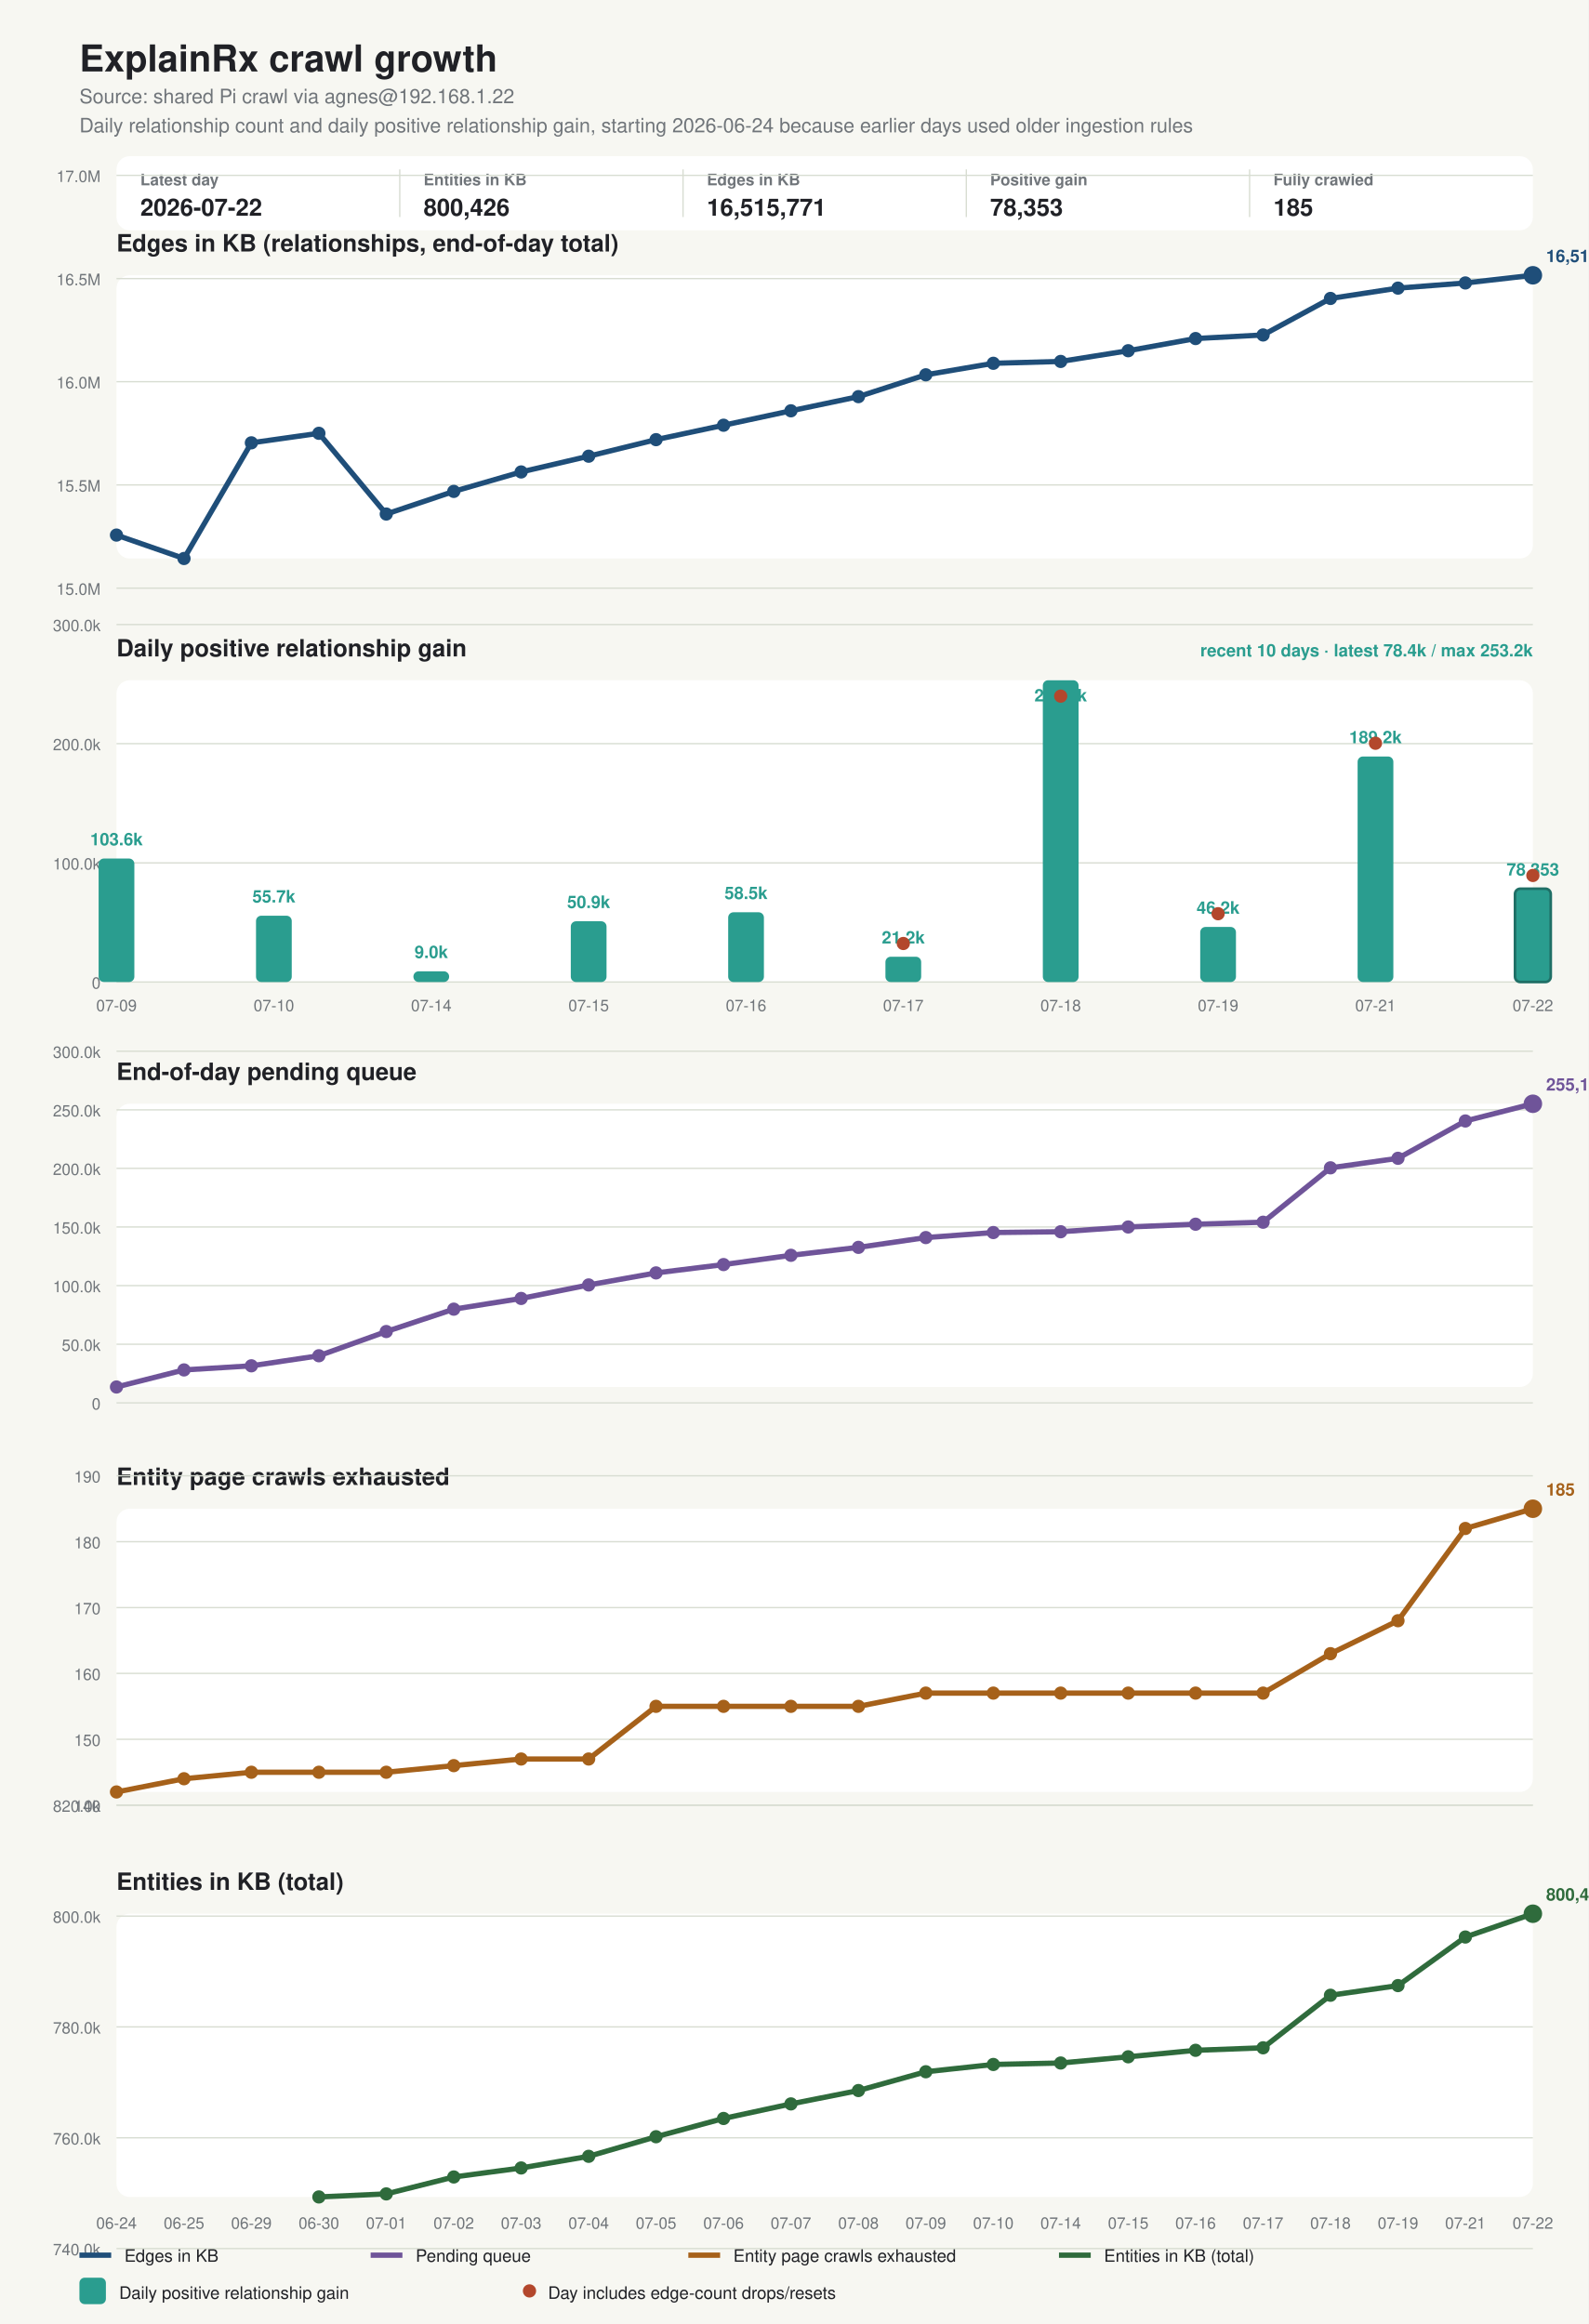
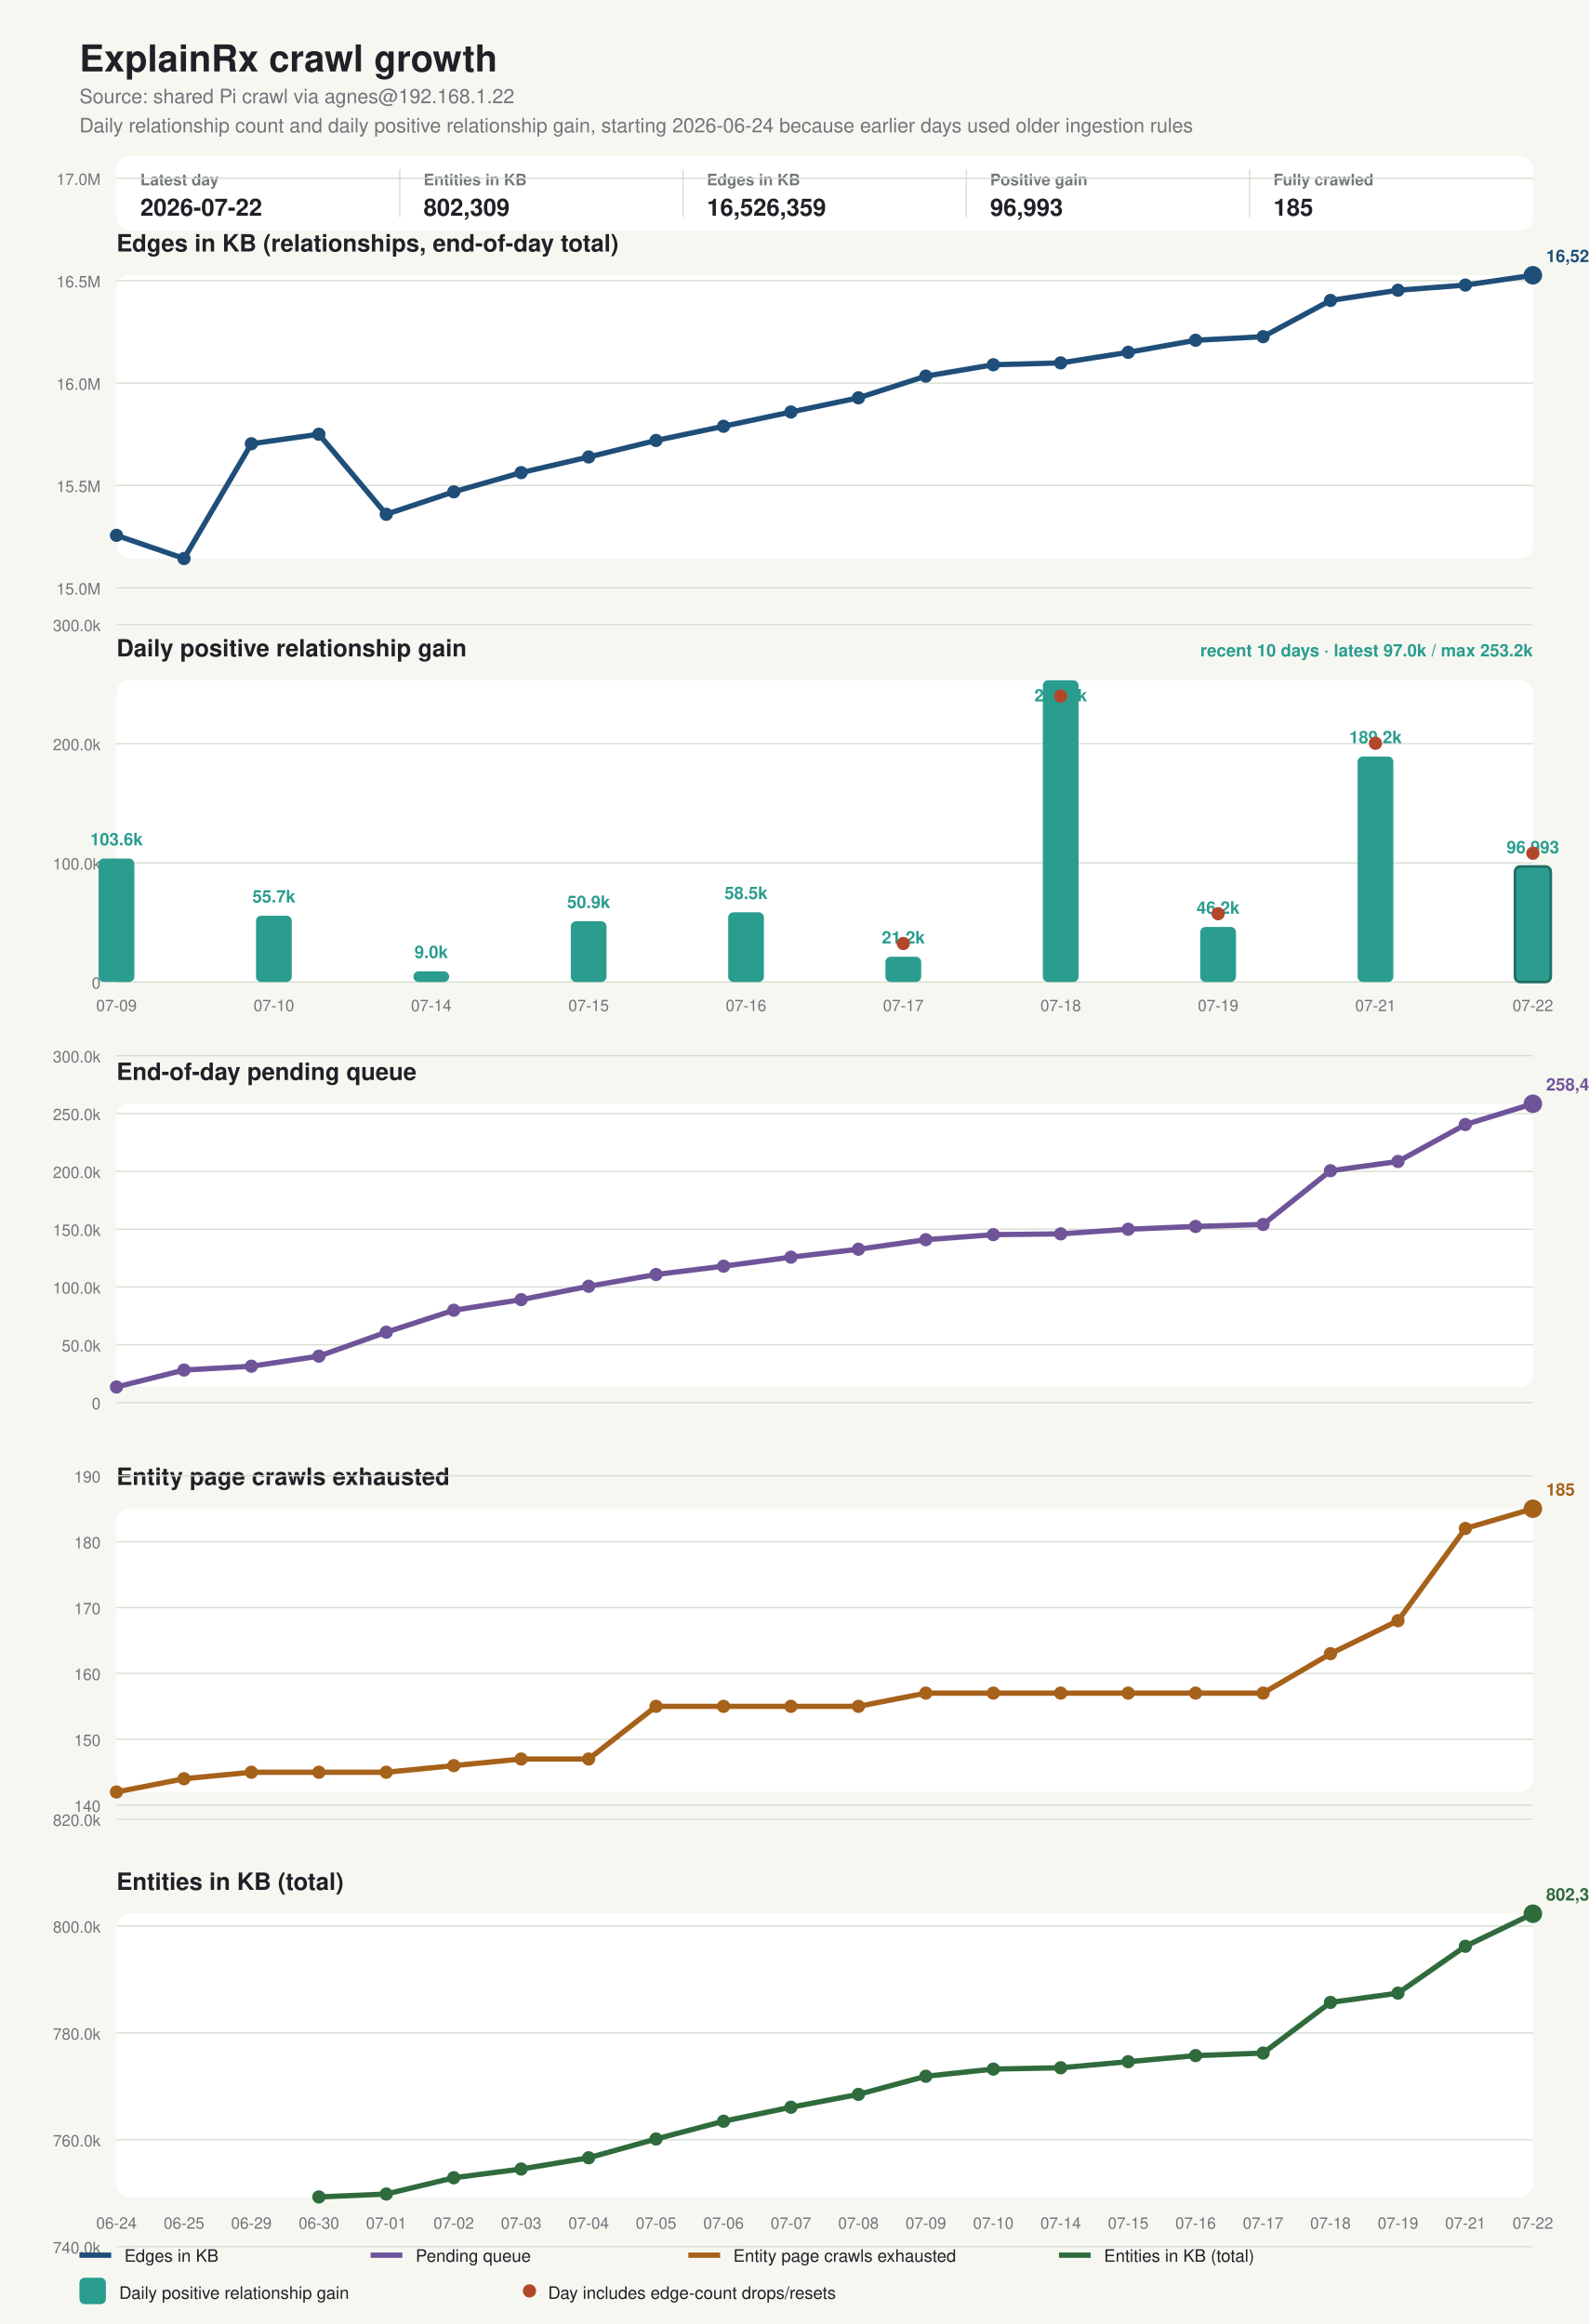
<svg xmlns="http://www.w3.org/2000/svg" width="1200" height="1756" viewBox="0 0 1200 1756">
  <rect width="100%" height="100%" fill="#f7f7f2" />
  <text x="60" y="54" font-family="Helvetica, Arial, sans-serif" font-size="28" font-weight="700" fill="#202126">ExplainRx crawl growth</text>
  <text x="60" y="78" font-family="Helvetica, Arial, sans-serif" font-size="15" fill="#70757a">Source: shared Pi crawl via agnes@192.168.1.22</text>
  <text x="60" y="100" font-family="Helvetica, Arial, sans-serif" font-size="15" fill="#70757a">Daily relationship count and daily positive relationship gain, starting 2026-06-24 because earlier days used older ingestion rules</text>
  <rect x="88" y="118" width="1070" height="56" fill="#ffffff" rx="10" />
  <rect x="88" y="208" width="1070" height="214" fill="#ffffff" rx="10" />
  <rect x="88" y="514" width="1070" height="228" fill="#ffffff" rx="10" />
  <rect x="88" y="834" width="1070" height="214" fill="#ffffff" rx="10" />
  <rect x="88" y="1140" width="1070" height="214" fill="#ffffff" rx="10" />
  <rect x="88" y="1446" width="1070" height="214" fill="#ffffff" rx="10" />
  <text x="88" y="190" font-family="Helvetica, Arial, sans-serif" font-size="18" font-weight="700" fill="#202126">Edges in KB (relationships, end-of-day total)</text>
  <text x="88" y="496" font-family="Helvetica, Arial, sans-serif" font-size="18" font-weight="700" fill="#202126">Daily positive relationship gain</text>
-   <text x="1158" y="496" text-anchor="end" font-family="Helvetica, Arial, sans-serif" font-size="13" font-weight="700" fill="#2a9d8f">recent 10 days · latest 78.4k / max 253.2k</text>
+   <text x="1158" y="496" text-anchor="end" font-family="Helvetica, Arial, sans-serif" font-size="13" font-weight="700" fill="#2a9d8f">recent 10 days · latest 97.0k / max 253.2k</text>
  <text x="88" y="816" font-family="Helvetica, Arial, sans-serif" font-size="18" font-weight="700" fill="#202126">End-of-day pending queue</text>
  <text x="88" y="1122" font-family="Helvetica, Arial, sans-serif" font-size="18" font-weight="700" fill="#202126">Entity page crawls exhausted</text>
  <text x="88" y="1428" font-family="Helvetica, Arial, sans-serif" font-size="18" font-weight="700" fill="#202126">Entities in KB (total)</text>
  <text x="106.0" y="140" font-family="Helvetica, Arial, sans-serif" font-size="12" font-weight="700" fill="#70757a">Latest day</text>
  <text x="106.0" y="163" font-family="Helvetica, Arial, sans-serif" font-size="18" font-weight="700" fill="#202126">2026-07-22</text>
  <line x1="302.0" y1="128" x2="302.0" y2="164" stroke="#d8ddd2" stroke-width="1" />
  <text x="320.0" y="140" font-family="Helvetica, Arial, sans-serif" font-size="12" font-weight="700" fill="#70757a">Entities in KB</text>
-   <text x="320.0" y="163" font-family="Helvetica, Arial, sans-serif" font-size="18" font-weight="700" fill="#202126">800,426</text>
+   <text x="320.0" y="163" font-family="Helvetica, Arial, sans-serif" font-size="18" font-weight="700" fill="#202126">802,309</text>
  <line x1="516.0" y1="128" x2="516.0" y2="164" stroke="#d8ddd2" stroke-width="1" />
  <text x="534.0" y="140" font-family="Helvetica, Arial, sans-serif" font-size="12" font-weight="700" fill="#70757a">Edges in KB</text>
-   <text x="534.0" y="163" font-family="Helvetica, Arial, sans-serif" font-size="18" font-weight="700" fill="#202126">16,515,771</text>
+   <text x="534.0" y="163" font-family="Helvetica, Arial, sans-serif" font-size="18" font-weight="700" fill="#202126">16,526,359</text>
  <line x1="730.0" y1="128" x2="730.0" y2="164" stroke="#d8ddd2" stroke-width="1" />
  <text x="748.0" y="140" font-family="Helvetica, Arial, sans-serif" font-size="12" font-weight="700" fill="#70757a">Positive gain</text>
-   <text x="748.0" y="163" font-family="Helvetica, Arial, sans-serif" font-size="18" font-weight="700" fill="#202126">78,353</text>
+   <text x="748.0" y="163" font-family="Helvetica, Arial, sans-serif" font-size="18" font-weight="700" fill="#202126">96,993</text>
  <line x1="944.0" y1="128" x2="944.0" y2="164" stroke="#d8ddd2" stroke-width="1" />
  <text x="962.0" y="140" font-family="Helvetica, Arial, sans-serif" font-size="12" font-weight="700" fill="#70757a">Fully crawled</text>
  <text x="962.0" y="163" font-family="Helvetica, Arial, sans-serif" font-size="18" font-weight="700" fill="#202126">185</text>
-   <line x1="88" y1="444.4" x2="1158" y2="444.4" stroke="#d8ddd2" stroke-width="1" />
-   <text x="76" y="449.4" text-anchor="end" font-family="Helvetica, Arial, sans-serif" font-size="12" fill="#70757a">15.0M</text>
-   <line x1="88" y1="366.4" x2="1158" y2="366.4" stroke="#d8ddd2" stroke-width="1" />
-   <text x="76" y="371.4" text-anchor="end" font-family="Helvetica, Arial, sans-serif" font-size="12" fill="#70757a">15.5M</text>
-   <line x1="88" y1="288.4" x2="1158" y2="288.4" stroke="#d8ddd2" stroke-width="1" />
-   <text x="76" y="293.4" text-anchor="end" font-family="Helvetica, Arial, sans-serif" font-size="12" fill="#70757a">16.0M</text>
-   <line x1="88" y1="210.5" x2="1158" y2="210.5" stroke="#d8ddd2" stroke-width="1" />
-   <text x="76" y="215.5" text-anchor="end" font-family="Helvetica, Arial, sans-serif" font-size="12" fill="#70757a">16.5M</text>
-   <line x1="88" y1="132.5" x2="1158" y2="132.5" stroke="#d8ddd2" stroke-width="1" />
-   <text x="76" y="137.5" text-anchor="end" font-family="Helvetica, Arial, sans-serif" font-size="12" fill="#70757a">17.0M</text>
+   <line x1="88" y1="444.2" x2="1158" y2="444.2" stroke="#d8ddd2" stroke-width="1" />
+   <text x="76" y="449.2" text-anchor="end" font-family="Helvetica, Arial, sans-serif" font-size="12" fill="#70757a">15.0M</text>
+   <line x1="88" y1="366.8" x2="1158" y2="366.8" stroke="#d8ddd2" stroke-width="1" />
+   <text x="76" y="371.8" text-anchor="end" font-family="Helvetica, Arial, sans-serif" font-size="12" fill="#70757a">15.5M</text>
+   <line x1="88" y1="289.5" x2="1158" y2="289.5" stroke="#d8ddd2" stroke-width="1" />
+   <text x="76" y="294.5" text-anchor="end" font-family="Helvetica, Arial, sans-serif" font-size="12" fill="#70757a">16.0M</text>
+   <line x1="88" y1="212.1" x2="1158" y2="212.1" stroke="#d8ddd2" stroke-width="1" />
+   <text x="76" y="217.1" text-anchor="end" font-family="Helvetica, Arial, sans-serif" font-size="12" fill="#70757a">16.5M</text>
+   <line x1="88" y1="134.7" x2="1158" y2="134.7" stroke="#d8ddd2" stroke-width="1" />
+   <text x="76" y="139.7" text-anchor="end" font-family="Helvetica, Arial, sans-serif" font-size="12" fill="#70757a">17.0M</text>
  <line x1="88" y1="742.0" x2="1158" y2="742.0" stroke="#d8ddd2" stroke-width="1" />
  <text x="76" y="747.0" text-anchor="end" font-family="Helvetica, Arial, sans-serif" font-size="12" fill="#70757a">0</text>
  <line x1="88" y1="652.0" x2="1158" y2="652.0" stroke="#d8ddd2" stroke-width="1" />
  <text x="76" y="657.0" text-anchor="end" font-family="Helvetica, Arial, sans-serif" font-size="12" fill="#70757a">100.0k</text>
  <line x1="88" y1="561.9" x2="1158" y2="561.9" stroke="#d8ddd2" stroke-width="1" />
  <text x="76" y="566.9" text-anchor="end" font-family="Helvetica, Arial, sans-serif" font-size="12" fill="#70757a">200.0k</text>
  <line x1="88" y1="471.9" x2="1158" y2="471.9" stroke="#d8ddd2" stroke-width="1" />
  <text x="76" y="476.9" text-anchor="end" font-family="Helvetica, Arial, sans-serif" font-size="12" fill="#70757a">300.0k</text>
-   <line x1="88" y1="1060.0" x2="1158" y2="1060.0" stroke="#d8ddd2" stroke-width="1" />
-   <text x="76" y="1065.0" text-anchor="end" font-family="Helvetica, Arial, sans-serif" font-size="12" fill="#70757a">0</text>
-   <line x1="88" y1="1015.7" x2="1158" y2="1015.7" stroke="#d8ddd2" stroke-width="1" />
-   <text x="76" y="1020.7" text-anchor="end" font-family="Helvetica, Arial, sans-serif" font-size="12" fill="#70757a">50.0k</text>
-   <line x1="88" y1="971.4" x2="1158" y2="971.4" stroke="#d8ddd2" stroke-width="1" />
-   <text x="76" y="976.4" text-anchor="end" font-family="Helvetica, Arial, sans-serif" font-size="12" fill="#70757a">100.0k</text>
-   <line x1="88" y1="927.1" x2="1158" y2="927.1" stroke="#d8ddd2" stroke-width="1" />
-   <text x="76" y="932.1" text-anchor="end" font-family="Helvetica, Arial, sans-serif" font-size="12" fill="#70757a">150.0k</text>
-   <line x1="88" y1="882.8" x2="1158" y2="882.8" stroke="#d8ddd2" stroke-width="1" />
-   <text x="76" y="887.8" text-anchor="end" font-family="Helvetica, Arial, sans-serif" font-size="12" fill="#70757a">200.0k</text>
-   <line x1="88" y1="838.6" x2="1158" y2="838.6" stroke="#d8ddd2" stroke-width="1" />
-   <text x="76" y="843.6" text-anchor="end" font-family="Helvetica, Arial, sans-serif" font-size="12" fill="#70757a">250.0k</text>
-   <line x1="88" y1="794.3" x2="1158" y2="794.3" stroke="#d8ddd2" stroke-width="1" />
-   <text x="76" y="799.3" text-anchor="end" font-family="Helvetica, Arial, sans-serif" font-size="12" fill="#70757a">300.0k</text>
+   <line x1="88" y1="1059.8" x2="1158" y2="1059.8" stroke="#d8ddd2" stroke-width="1" />
+   <text x="76" y="1064.8" text-anchor="end" font-family="Helvetica, Arial, sans-serif" font-size="12" fill="#70757a">0</text>
+   <line x1="88" y1="1016.1" x2="1158" y2="1016.1" stroke="#d8ddd2" stroke-width="1" />
+   <text x="76" y="1021.1" text-anchor="end" font-family="Helvetica, Arial, sans-serif" font-size="12" fill="#70757a">50.0k</text>
+   <line x1="88" y1="972.4" x2="1158" y2="972.4" stroke="#d8ddd2" stroke-width="1" />
+   <text x="76" y="977.4" text-anchor="end" font-family="Helvetica, Arial, sans-serif" font-size="12" fill="#70757a">100.0k</text>
+   <line x1="88" y1="928.8" x2="1158" y2="928.8" stroke="#d8ddd2" stroke-width="1" />
+   <text x="76" y="933.8" text-anchor="end" font-family="Helvetica, Arial, sans-serif" font-size="12" fill="#70757a">150.0k</text>
+   <line x1="88" y1="885.1" x2="1158" y2="885.1" stroke="#d8ddd2" stroke-width="1" />
+   <text x="76" y="890.1" text-anchor="end" font-family="Helvetica, Arial, sans-serif" font-size="12" fill="#70757a">200.0k</text>
+   <line x1="88" y1="841.4" x2="1158" y2="841.4" stroke="#d8ddd2" stroke-width="1" />
+   <text x="76" y="846.4" text-anchor="end" font-family="Helvetica, Arial, sans-serif" font-size="12" fill="#70757a">250.0k</text>
+   <line x1="88" y1="797.7" x2="1158" y2="797.7" stroke="#d8ddd2" stroke-width="1" />
+   <text x="76" y="802.7" text-anchor="end" font-family="Helvetica, Arial, sans-serif" font-size="12" fill="#70757a">300.0k</text>
  <line x1="88" y1="1364.0" x2="1158" y2="1364.0" stroke="#d8ddd2" stroke-width="1" />
  <text x="76" y="1369.0" text-anchor="end" font-family="Helvetica, Arial, sans-serif" font-size="12" fill="#70757a">140</text>
  <line x1="88" y1="1314.2" x2="1158" y2="1314.2" stroke="#d8ddd2" stroke-width="1" />
  <text x="76" y="1319.2" text-anchor="end" font-family="Helvetica, Arial, sans-serif" font-size="12" fill="#70757a">150</text>
  <line x1="88" y1="1264.4" x2="1158" y2="1264.4" stroke="#d8ddd2" stroke-width="1" />
  <text x="76" y="1269.4" text-anchor="end" font-family="Helvetica, Arial, sans-serif" font-size="12" fill="#70757a">160</text>
  <line x1="88" y1="1214.7" x2="1158" y2="1214.7" stroke="#d8ddd2" stroke-width="1" />
  <text x="76" y="1219.7" text-anchor="end" font-family="Helvetica, Arial, sans-serif" font-size="12" fill="#70757a">170</text>
  <line x1="88" y1="1164.9" x2="1158" y2="1164.9" stroke="#d8ddd2" stroke-width="1" />
  <text x="76" y="1169.9" text-anchor="end" font-family="Helvetica, Arial, sans-serif" font-size="12" fill="#70757a">180</text>
  <line x1="88" y1="1115.1" x2="1158" y2="1115.1" stroke="#d8ddd2" stroke-width="1" />
  <text x="76" y="1120.1" text-anchor="end" font-family="Helvetica, Arial, sans-serif" font-size="12" fill="#70757a">190</text>
-   <line x1="88" y1="1699.0" x2="1158" y2="1699.0" stroke="#d8ddd2" stroke-width="1" />
-   <text x="76" y="1704.0" text-anchor="end" font-family="Helvetica, Arial, sans-serif" font-size="12" fill="#70757a">740.0k</text>
-   <line x1="88" y1="1615.3" x2="1158" y2="1615.3" stroke="#d8ddd2" stroke-width="1" />
-   <text x="76" y="1620.3" text-anchor="end" font-family="Helvetica, Arial, sans-serif" font-size="12" fill="#70757a">760.0k</text>
-   <line x1="88" y1="1531.5" x2="1158" y2="1531.5" stroke="#d8ddd2" stroke-width="1" />
-   <text x="76" y="1536.5" text-anchor="end" font-family="Helvetica, Arial, sans-serif" font-size="12" fill="#70757a">780.0k</text>
-   <line x1="88" y1="1447.8" x2="1158" y2="1447.8" stroke="#d8ddd2" stroke-width="1" />
-   <text x="76" y="1452.8" text-anchor="end" font-family="Helvetica, Arial, sans-serif" font-size="12" fill="#70757a">800.0k</text>
-   <line x1="88" y1="1364.0" x2="1158" y2="1364.0" stroke="#d8ddd2" stroke-width="1" />
-   <text x="76" y="1369.0" text-anchor="end" font-family="Helvetica, Arial, sans-serif" font-size="12" fill="#70757a">820.0k</text>
-   <path d="M 88.0 404.3 L 139.0 422.0 L 189.9 334.6 L 240.9 327.4 L 291.8 388.4 L 342.8 371.3 L 393.7 356.6 L 444.7 344.7 L 495.6 332.2 L 546.6 321.3 L 597.5 310.4 L 648.5 299.7 L 699.4 283.2 L 750.4 274.5 L 801.3 273.1 L 852.3 265.0 L 903.2 255.8 L 954.2 253.1 L 1005.1 225.5 L 1056.1 217.7 L 1107.0 213.8 L 1158.0 208.0" fill="none" stroke="#1f4e79" stroke-width="4" stroke-linecap="round" stroke-linejoin="round" />
-   <circle cx="88.0" cy="404.3" r="5" fill="#1f4e79" />
+   <line x1="88" y1="1697.6" x2="1158" y2="1697.6" stroke="#d8ddd2" stroke-width="1" />
+   <text x="76" y="1702.6" text-anchor="end" font-family="Helvetica, Arial, sans-serif" font-size="12" fill="#70757a">740.0k</text>
+   <line x1="88" y1="1616.8" x2="1158" y2="1616.8" stroke="#d8ddd2" stroke-width="1" />
+   <text x="76" y="1621.8" text-anchor="end" font-family="Helvetica, Arial, sans-serif" font-size="12" fill="#70757a">760.0k</text>
+   <line x1="88" y1="1536.1" x2="1158" y2="1536.1" stroke="#d8ddd2" stroke-width="1" />
+   <text x="76" y="1541.1" text-anchor="end" font-family="Helvetica, Arial, sans-serif" font-size="12" fill="#70757a">780.0k</text>
+   <line x1="88" y1="1455.3" x2="1158" y2="1455.3" stroke="#d8ddd2" stroke-width="1" />
+   <text x="76" y="1460.3" text-anchor="end" font-family="Helvetica, Arial, sans-serif" font-size="12" fill="#70757a">800.0k</text>
+   <line x1="88" y1="1374.6" x2="1158" y2="1374.6" stroke="#d8ddd2" stroke-width="1" />
+   <text x="76" y="1379.6" text-anchor="end" font-family="Helvetica, Arial, sans-serif" font-size="12" fill="#70757a">820.0k</text>
+   <path d="M 88.0 404.5 L 139.0 422.0 L 189.9 335.3 L 240.9 328.1 L 291.8 388.6 L 342.8 371.6 L 393.7 357.1 L 444.7 345.3 L 495.6 332.8 L 546.6 322.1 L 597.5 311.3 L 648.5 300.6 L 699.4 284.2 L 750.4 275.6 L 801.3 274.2 L 852.3 266.2 L 903.2 257.1 L 954.2 254.4 L 1005.1 227.0 L 1056.1 219.3 L 1107.0 215.4 L 1158.0 208.0" fill="none" stroke="#1f4e79" stroke-width="4" stroke-linecap="round" stroke-linejoin="round" />
+   <circle cx="88.0" cy="404.5" r="5" fill="#1f4e79" />
  <circle cx="139.0" cy="422.0" r="5" fill="#1f4e79" />
-   <circle cx="189.9" cy="334.6" r="5" fill="#1f4e79" />
-   <circle cx="240.9" cy="327.4" r="5" fill="#1f4e79" />
-   <circle cx="291.8" cy="388.4" r="5" fill="#1f4e79" />
-   <circle cx="342.8" cy="371.3" r="5" fill="#1f4e79" />
-   <circle cx="393.7" cy="356.6" r="5" fill="#1f4e79" />
-   <circle cx="444.7" cy="344.7" r="5" fill="#1f4e79" />
-   <circle cx="495.6" cy="332.2" r="5" fill="#1f4e79" />
-   <circle cx="546.6" cy="321.3" r="5" fill="#1f4e79" />
-   <circle cx="597.5" cy="310.4" r="5" fill="#1f4e79" />
-   <circle cx="648.5" cy="299.7" r="5" fill="#1f4e79" />
-   <circle cx="699.4" cy="283.2" r="5" fill="#1f4e79" />
-   <circle cx="750.4" cy="274.5" r="5" fill="#1f4e79" />
-   <circle cx="801.3" cy="273.1" r="5" fill="#1f4e79" />
-   <circle cx="852.3" cy="265.0" r="5" fill="#1f4e79" />
-   <circle cx="903.2" cy="255.8" r="5" fill="#1f4e79" />
-   <circle cx="954.2" cy="253.1" r="5" fill="#1f4e79" />
-   <circle cx="1005.1" cy="225.5" r="5" fill="#1f4e79" />
-   <circle cx="1056.1" cy="217.7" r="5" fill="#1f4e79" />
-   <circle cx="1107.0" cy="213.8" r="5" fill="#1f4e79" />
+   <circle cx="189.9" cy="335.3" r="5" fill="#1f4e79" />
+   <circle cx="240.9" cy="328.1" r="5" fill="#1f4e79" />
+   <circle cx="291.8" cy="388.6" r="5" fill="#1f4e79" />
+   <circle cx="342.8" cy="371.6" r="5" fill="#1f4e79" />
+   <circle cx="393.7" cy="357.1" r="5" fill="#1f4e79" />
+   <circle cx="444.7" cy="345.3" r="5" fill="#1f4e79" />
+   <circle cx="495.6" cy="332.8" r="5" fill="#1f4e79" />
+   <circle cx="546.6" cy="322.1" r="5" fill="#1f4e79" />
+   <circle cx="597.5" cy="311.3" r="5" fill="#1f4e79" />
+   <circle cx="648.5" cy="300.6" r="5" fill="#1f4e79" />
+   <circle cx="699.4" cy="284.2" r="5" fill="#1f4e79" />
+   <circle cx="750.4" cy="275.6" r="5" fill="#1f4e79" />
+   <circle cx="801.3" cy="274.2" r="5" fill="#1f4e79" />
+   <circle cx="852.3" cy="266.2" r="5" fill="#1f4e79" />
+   <circle cx="903.2" cy="257.1" r="5" fill="#1f4e79" />
+   <circle cx="954.2" cy="254.4" r="5" fill="#1f4e79" />
+   <circle cx="1005.1" cy="227.0" r="5" fill="#1f4e79" />
+   <circle cx="1056.1" cy="219.3" r="5" fill="#1f4e79" />
+   <circle cx="1107.0" cy="215.4" r="5" fill="#1f4e79" />
  <circle cx="1158.0" cy="208.0" r="7" fill="#1f4e79" />
-   <text x="1168.0" y="198.0" font-family="Helvetica, Arial, sans-serif" font-size="13" font-weight="700" fill="#1f4e79">16,515,771</text>
+   <text x="1168.0" y="198.0" font-family="Helvetica, Arial, sans-serif" font-size="13" font-weight="700" fill="#1f4e79">16,526,359</text>
  <rect x="74.5" y="648.7" width="27" height="93.3" rx="4" fill="#2a9d8f" stroke="none" stroke-width="0" />
  <text x="88.0" y="638.7" text-anchor="middle" font-family="Helvetica, Arial, sans-serif" font-size="13" font-weight="700" fill="#2a9d8f">103.6k</text>
  <rect x="193.4" y="691.9" width="27" height="50.1" rx="4" fill="#2a9d8f" stroke="none" stroke-width="0" />
  <text x="206.9" y="681.9" text-anchor="middle" font-family="Helvetica, Arial, sans-serif" font-size="13" font-weight="700" fill="#2a9d8f">55.7k</text>
  <rect x="312.3" y="733.9" width="27" height="8.1" rx="4" fill="#2a9d8f" stroke="none" stroke-width="0" />
  <text x="325.8" y="723.9" text-anchor="middle" font-family="Helvetica, Arial, sans-serif" font-size="13" font-weight="700" fill="#2a9d8f">9.0k</text>
  <rect x="431.2" y="696.1" width="27" height="45.9" rx="4" fill="#2a9d8f" stroke="none" stroke-width="0" />
  <text x="444.7" y="686.1" text-anchor="middle" font-family="Helvetica, Arial, sans-serif" font-size="13" font-weight="700" fill="#2a9d8f">50.9k</text>
  <rect x="550.1" y="689.3" width="27" height="52.7" rx="4" fill="#2a9d8f" stroke="none" stroke-width="0" />
  <text x="563.6" y="679.3" text-anchor="middle" font-family="Helvetica, Arial, sans-serif" font-size="13" font-weight="700" fill="#2a9d8f">58.5k</text>
  <rect x="668.9" y="722.9" width="27" height="19.1" rx="4" fill="#2a9d8f" stroke="none" stroke-width="0" />
  <text x="682.4" y="712.9" text-anchor="middle" font-family="Helvetica, Arial, sans-serif" font-size="13" font-weight="700" fill="#2a9d8f">21.2k</text>
  <circle cx="682.4" cy="712.9" r="5" fill="#b3472c" />
  <rect x="787.8" y="514.0" width="27" height="228.0" rx="4" fill="#2a9d8f" stroke="none" stroke-width="0" />
  <text x="801.3" y="530.0" text-anchor="middle" font-family="Helvetica, Arial, sans-serif" font-size="13" font-weight="700" fill="#2a9d8f">253.2k</text>
  <circle cx="801.3" cy="526.0" r="5" fill="#b3472c" />
  <rect x="906.7" y="700.4" width="27" height="41.6" rx="4" fill="#2a9d8f" stroke="none" stroke-width="0" />
  <text x="920.2" y="690.4" text-anchor="middle" font-family="Helvetica, Arial, sans-serif" font-size="13" font-weight="700" fill="#2a9d8f">46.2k</text>
  <circle cx="920.2" cy="690.4" r="5" fill="#b3472c" />
  <rect x="1025.6" y="571.6" width="27" height="170.4" rx="4" fill="#2a9d8f" stroke="none" stroke-width="0" />
  <text x="1039.1" y="561.6" text-anchor="middle" font-family="Helvetica, Arial, sans-serif" font-size="13" font-weight="700" fill="#2a9d8f">189.2k</text>
  <circle cx="1039.1" cy="561.6" r="5" fill="#b3472c" />
-   <rect x="1144.5" y="671.5" width="27" height="70.5" rx="4" fill="#2a9d8f" stroke="#1f6f66" stroke-width="2" />
-   <text x="1158.0" y="661.5" text-anchor="middle" font-family="Helvetica, Arial, sans-serif" font-size="13" font-weight="700" fill="#2a9d8f">78,353</text>
-   <circle cx="1158.0" cy="661.5" r="5" fill="#b3472c" />
+   <rect x="1144.5" y="654.7" width="27" height="87.3" rx="4" fill="#2a9d8f" stroke="#1f6f66" stroke-width="2" />
+   <text x="1158.0" y="644.7" text-anchor="middle" font-family="Helvetica, Arial, sans-serif" font-size="13" font-weight="700" fill="#2a9d8f">96,993</text>
+   <circle cx="1158.0" cy="644.7" r="5" fill="#b3472c" />
  <text x="88.0" y="764" text-anchor="middle" font-family="Helvetica, Arial, sans-serif" font-size="12" fill="#70757a">07-09</text>
  <text x="206.9" y="764" text-anchor="middle" font-family="Helvetica, Arial, sans-serif" font-size="12" fill="#70757a">07-10</text>
  <text x="325.8" y="764" text-anchor="middle" font-family="Helvetica, Arial, sans-serif" font-size="12" fill="#70757a">07-14</text>
  <text x="444.7" y="764" text-anchor="middle" font-family="Helvetica, Arial, sans-serif" font-size="12" fill="#70757a">07-15</text>
  <text x="563.6" y="764" text-anchor="middle" font-family="Helvetica, Arial, sans-serif" font-size="12" fill="#70757a">07-16</text>
  <text x="682.4" y="764" text-anchor="middle" font-family="Helvetica, Arial, sans-serif" font-size="12" fill="#70757a">07-17</text>
  <text x="801.3" y="764" text-anchor="middle" font-family="Helvetica, Arial, sans-serif" font-size="12" fill="#70757a">07-18</text>
  <text x="920.2" y="764" text-anchor="middle" font-family="Helvetica, Arial, sans-serif" font-size="12" fill="#70757a">07-19</text>
  <text x="1039.1" y="764" text-anchor="middle" font-family="Helvetica, Arial, sans-serif" font-size="12" fill="#70757a">07-21</text>
  <text x="1158.0" y="764" text-anchor="middle" font-family="Helvetica, Arial, sans-serif" font-size="12" fill="#70757a">07-22</text>
-   <path d="M 88.0 1048.0 L 139.0 1035.1 L 189.9 1032.0 L 240.9 1024.4 L 291.8 1006.1 L 342.8 989.2 L 393.7 981.1 L 444.7 970.9 L 495.6 961.8 L 546.6 955.5 L 597.5 948.5 L 648.5 942.5 L 699.4 935.1 L 750.4 931.3 L 801.3 930.7 L 852.3 927.1 L 903.2 925.0 L 954.2 923.5 L 1005.1 882.4 L 1056.1 875.2 L 1107.0 847.0 L 1158.0 834.0" fill="none" stroke="#6f5499" stroke-width="4" stroke-linecap="round" stroke-linejoin="round" />
+   <path d="M 88.0 1048.0 L 139.0 1035.2 L 189.9 1032.3 L 240.9 1024.7 L 291.8 1006.6 L 342.8 990.0 L 393.7 982.0 L 444.7 971.9 L 495.6 963.0 L 546.6 956.7 L 597.5 949.9 L 648.5 943.9 L 699.4 936.7 L 750.4 932.9 L 801.3 932.3 L 852.3 928.8 L 903.2 926.7 L 954.2 925.2 L 1005.1 884.6 L 1056.1 877.6 L 1107.0 849.7 L 1158.0 834.0" fill="none" stroke="#6f5499" stroke-width="4" stroke-linecap="round" stroke-linejoin="round" />
  <circle cx="88.0" cy="1048.0" r="5" fill="#6f5499" />
-   <circle cx="139.0" cy="1035.1" r="5" fill="#6f5499" />
-   <circle cx="189.9" cy="1032.0" r="5" fill="#6f5499" />
-   <circle cx="240.9" cy="1024.4" r="5" fill="#6f5499" />
-   <circle cx="291.8" cy="1006.1" r="5" fill="#6f5499" />
-   <circle cx="342.8" cy="989.2" r="5" fill="#6f5499" />
-   <circle cx="393.7" cy="981.1" r="5" fill="#6f5499" />
-   <circle cx="444.7" cy="970.9" r="5" fill="#6f5499" />
-   <circle cx="495.6" cy="961.8" r="5" fill="#6f5499" />
-   <circle cx="546.6" cy="955.5" r="5" fill="#6f5499" />
-   <circle cx="597.5" cy="948.5" r="5" fill="#6f5499" />
-   <circle cx="648.5" cy="942.5" r="5" fill="#6f5499" />
-   <circle cx="699.4" cy="935.1" r="5" fill="#6f5499" />
-   <circle cx="750.4" cy="931.3" r="5" fill="#6f5499" />
-   <circle cx="801.3" cy="930.7" r="5" fill="#6f5499" />
-   <circle cx="852.3" cy="927.1" r="5" fill="#6f5499" />
-   <circle cx="903.2" cy="925.0" r="5" fill="#6f5499" />
-   <circle cx="954.2" cy="923.5" r="5" fill="#6f5499" />
-   <circle cx="1005.1" cy="882.4" r="5" fill="#6f5499" />
-   <circle cx="1056.1" cy="875.2" r="5" fill="#6f5499" />
-   <circle cx="1107.0" cy="847.0" r="5" fill="#6f5499" />
+   <circle cx="139.0" cy="1035.2" r="5" fill="#6f5499" />
+   <circle cx="189.9" cy="1032.3" r="5" fill="#6f5499" />
+   <circle cx="240.9" cy="1024.7" r="5" fill="#6f5499" />
+   <circle cx="291.8" cy="1006.6" r="5" fill="#6f5499" />
+   <circle cx="342.8" cy="990.0" r="5" fill="#6f5499" />
+   <circle cx="393.7" cy="982.0" r="5" fill="#6f5499" />
+   <circle cx="444.7" cy="971.9" r="5" fill="#6f5499" />
+   <circle cx="495.6" cy="963.0" r="5" fill="#6f5499" />
+   <circle cx="546.6" cy="956.7" r="5" fill="#6f5499" />
+   <circle cx="597.5" cy="949.9" r="5" fill="#6f5499" />
+   <circle cx="648.5" cy="943.9" r="5" fill="#6f5499" />
+   <circle cx="699.4" cy="936.7" r="5" fill="#6f5499" />
+   <circle cx="750.4" cy="932.9" r="5" fill="#6f5499" />
+   <circle cx="801.3" cy="932.3" r="5" fill="#6f5499" />
+   <circle cx="852.3" cy="928.8" r="5" fill="#6f5499" />
+   <circle cx="903.2" cy="926.7" r="5" fill="#6f5499" />
+   <circle cx="954.2" cy="925.2" r="5" fill="#6f5499" />
+   <circle cx="1005.1" cy="884.6" r="5" fill="#6f5499" />
+   <circle cx="1056.1" cy="877.6" r="5" fill="#6f5499" />
+   <circle cx="1107.0" cy="849.7" r="5" fill="#6f5499" />
  <circle cx="1158.0" cy="834.0" r="7" fill="#6f5499" />
-   <text x="1168.0" y="824.0" font-family="Helvetica, Arial, sans-serif" font-size="13" font-weight="700" fill="#6f5499">255,155</text>
+   <text x="1168.0" y="824.0" font-family="Helvetica, Arial, sans-serif" font-size="13" font-weight="700" fill="#6f5499">258,493</text>
  <path d="M 88.0 1354.0 L 139.0 1344.0 L 189.9 1339.1 L 240.9 1339.1 L 291.8 1339.1 L 342.8 1334.1 L 393.7 1329.1 L 444.7 1329.1 L 495.6 1289.3 L 546.6 1289.3 L 597.5 1289.3 L 648.5 1289.3 L 699.4 1279.3 L 750.4 1279.3 L 801.3 1279.3 L 852.3 1279.3 L 903.2 1279.3 L 954.2 1279.3 L 1005.1 1249.5 L 1056.1 1224.6 L 1107.0 1154.9 L 1158.0 1140.0" fill="none" stroke="#a6611a" stroke-width="4" stroke-linecap="round" stroke-linejoin="round" />
  <circle cx="88.0" cy="1354.0" r="5" fill="#a6611a" />
  <circle cx="139.0" cy="1344.0" r="5" fill="#a6611a" />
  <circle cx="189.9" cy="1339.1" r="5" fill="#a6611a" />
  <circle cx="240.9" cy="1339.1" r="5" fill="#a6611a" />
  <circle cx="291.8" cy="1339.1" r="5" fill="#a6611a" />
  <circle cx="342.8" cy="1334.1" r="5" fill="#a6611a" />
  <circle cx="393.7" cy="1329.1" r="5" fill="#a6611a" />
  <circle cx="444.7" cy="1329.1" r="5" fill="#a6611a" />
  <circle cx="495.6" cy="1289.3" r="5" fill="#a6611a" />
  <circle cx="546.6" cy="1289.3" r="5" fill="#a6611a" />
  <circle cx="597.5" cy="1289.3" r="5" fill="#a6611a" />
  <circle cx="648.5" cy="1289.3" r="5" fill="#a6611a" />
  <circle cx="699.4" cy="1279.3" r="5" fill="#a6611a" />
  <circle cx="750.4" cy="1279.3" r="5" fill="#a6611a" />
  <circle cx="801.3" cy="1279.3" r="5" fill="#a6611a" />
  <circle cx="852.3" cy="1279.3" r="5" fill="#a6611a" />
  <circle cx="903.2" cy="1279.3" r="5" fill="#a6611a" />
  <circle cx="954.2" cy="1279.3" r="5" fill="#a6611a" />
  <circle cx="1005.1" cy="1249.5" r="5" fill="#a6611a" />
  <circle cx="1056.1" cy="1224.6" r="5" fill="#a6611a" />
  <circle cx="1107.0" cy="1154.9" r="5" fill="#a6611a" />
  <circle cx="1158.0" cy="1140.0" r="7" fill="#a6611a" />
  <text x="1168.0" y="1130.0" font-family="Helvetica, Arial, sans-serif" font-size="13" font-weight="700" fill="#a6611a">185</text>
-   <path d="M 240.9 1660.0 L 291.8 1657.7 L 342.8 1644.9 L 393.7 1638.1 L 444.7 1629.3 L 495.6 1614.5 L 546.6 1600.7 L 597.5 1589.7 L 648.5 1579.6 L 699.4 1565.4 L 750.4 1559.9 L 801.3 1558.8 L 852.3 1554.1 L 903.2 1549.2 L 954.2 1547.3 L 1005.1 1507.6 L 1056.1 1500.3 L 1107.0 1463.6 L 1158.0 1446.0" fill="none" stroke="#2f6b3c" stroke-width="4" stroke-linecap="round" stroke-linejoin="round" />
+   <path d="M 240.9 1660.0 L 291.8 1657.8 L 342.8 1645.5 L 393.7 1638.9 L 444.7 1630.4 L 495.6 1616.2 L 546.6 1602.8 L 597.5 1592.2 L 648.5 1582.5 L 699.4 1568.8 L 750.4 1563.4 L 801.3 1562.4 L 852.3 1557.8 L 903.2 1553.2 L 954.2 1551.3 L 1005.1 1513.0 L 1056.1 1506.0 L 1107.0 1470.6 L 1158.0 1446.0" fill="none" stroke="#2f6b3c" stroke-width="4" stroke-linecap="round" stroke-linejoin="round" />
  <circle cx="240.9" cy="1660.0" r="5" fill="#2f6b3c" />
-   <circle cx="291.8" cy="1657.7" r="5" fill="#2f6b3c" />
-   <circle cx="342.8" cy="1644.9" r="5" fill="#2f6b3c" />
-   <circle cx="393.7" cy="1638.1" r="5" fill="#2f6b3c" />
-   <circle cx="444.7" cy="1629.3" r="5" fill="#2f6b3c" />
-   <circle cx="495.6" cy="1614.5" r="5" fill="#2f6b3c" />
-   <circle cx="546.6" cy="1600.7" r="5" fill="#2f6b3c" />
-   <circle cx="597.5" cy="1589.7" r="5" fill="#2f6b3c" />
-   <circle cx="648.5" cy="1579.6" r="5" fill="#2f6b3c" />
-   <circle cx="699.4" cy="1565.4" r="5" fill="#2f6b3c" />
-   <circle cx="750.4" cy="1559.9" r="5" fill="#2f6b3c" />
-   <circle cx="801.3" cy="1558.8" r="5" fill="#2f6b3c" />
-   <circle cx="852.3" cy="1554.1" r="5" fill="#2f6b3c" />
-   <circle cx="903.2" cy="1549.2" r="5" fill="#2f6b3c" />
-   <circle cx="954.2" cy="1547.3" r="5" fill="#2f6b3c" />
-   <circle cx="1005.1" cy="1507.6" r="5" fill="#2f6b3c" />
-   <circle cx="1056.1" cy="1500.3" r="5" fill="#2f6b3c" />
-   <circle cx="1107.0" cy="1463.6" r="5" fill="#2f6b3c" />
+   <circle cx="291.8" cy="1657.8" r="5" fill="#2f6b3c" />
+   <circle cx="342.8" cy="1645.5" r="5" fill="#2f6b3c" />
+   <circle cx="393.7" cy="1638.9" r="5" fill="#2f6b3c" />
+   <circle cx="444.7" cy="1630.4" r="5" fill="#2f6b3c" />
+   <circle cx="495.6" cy="1616.2" r="5" fill="#2f6b3c" />
+   <circle cx="546.6" cy="1602.8" r="5" fill="#2f6b3c" />
+   <circle cx="597.5" cy="1592.2" r="5" fill="#2f6b3c" />
+   <circle cx="648.5" cy="1582.5" r="5" fill="#2f6b3c" />
+   <circle cx="699.4" cy="1568.8" r="5" fill="#2f6b3c" />
+   <circle cx="750.4" cy="1563.4" r="5" fill="#2f6b3c" />
+   <circle cx="801.3" cy="1562.4" r="5" fill="#2f6b3c" />
+   <circle cx="852.3" cy="1557.8" r="5" fill="#2f6b3c" />
+   <circle cx="903.2" cy="1553.2" r="5" fill="#2f6b3c" />
+   <circle cx="954.2" cy="1551.3" r="5" fill="#2f6b3c" />
+   <circle cx="1005.1" cy="1513.0" r="5" fill="#2f6b3c" />
+   <circle cx="1056.1" cy="1506.0" r="5" fill="#2f6b3c" />
+   <circle cx="1107.0" cy="1470.6" r="5" fill="#2f6b3c" />
  <circle cx="1158.0" cy="1446.0" r="7" fill="#2f6b3c" />
-   <text x="1168.0" y="1436.0" font-family="Helvetica, Arial, sans-serif" font-size="13" font-weight="700" fill="#2f6b3c">800,426</text>
+   <text x="1168.0" y="1436.0" font-family="Helvetica, Arial, sans-serif" font-size="13" font-weight="700" fill="#2f6b3c">802,309</text>
  <text x="88.0" y="1684" text-anchor="middle" font-family="Helvetica, Arial, sans-serif" font-size="12" fill="#70757a">06-24</text>
  <text x="139.0" y="1684" text-anchor="middle" font-family="Helvetica, Arial, sans-serif" font-size="12" fill="#70757a">06-25</text>
  <text x="189.9" y="1684" text-anchor="middle" font-family="Helvetica, Arial, sans-serif" font-size="12" fill="#70757a">06-29</text>
  <text x="240.9" y="1684" text-anchor="middle" font-family="Helvetica, Arial, sans-serif" font-size="12" fill="#70757a">06-30</text>
  <text x="291.8" y="1684" text-anchor="middle" font-family="Helvetica, Arial, sans-serif" font-size="12" fill="#70757a">07-01</text>
  <text x="342.8" y="1684" text-anchor="middle" font-family="Helvetica, Arial, sans-serif" font-size="12" fill="#70757a">07-02</text>
  <text x="393.7" y="1684" text-anchor="middle" font-family="Helvetica, Arial, sans-serif" font-size="12" fill="#70757a">07-03</text>
  <text x="444.7" y="1684" text-anchor="middle" font-family="Helvetica, Arial, sans-serif" font-size="12" fill="#70757a">07-04</text>
  <text x="495.6" y="1684" text-anchor="middle" font-family="Helvetica, Arial, sans-serif" font-size="12" fill="#70757a">07-05</text>
  <text x="546.6" y="1684" text-anchor="middle" font-family="Helvetica, Arial, sans-serif" font-size="12" fill="#70757a">07-06</text>
  <text x="597.5" y="1684" text-anchor="middle" font-family="Helvetica, Arial, sans-serif" font-size="12" fill="#70757a">07-07</text>
  <text x="648.5" y="1684" text-anchor="middle" font-family="Helvetica, Arial, sans-serif" font-size="12" fill="#70757a">07-08</text>
  <text x="699.4" y="1684" text-anchor="middle" font-family="Helvetica, Arial, sans-serif" font-size="12" fill="#70757a">07-09</text>
  <text x="750.4" y="1684" text-anchor="middle" font-family="Helvetica, Arial, sans-serif" font-size="12" fill="#70757a">07-10</text>
  <text x="801.3" y="1684" text-anchor="middle" font-family="Helvetica, Arial, sans-serif" font-size="12" fill="#70757a">07-14</text>
  <text x="852.3" y="1684" text-anchor="middle" font-family="Helvetica, Arial, sans-serif" font-size="12" fill="#70757a">07-15</text>
  <text x="903.2" y="1684" text-anchor="middle" font-family="Helvetica, Arial, sans-serif" font-size="12" fill="#70757a">07-16</text>
  <text x="954.2" y="1684" text-anchor="middle" font-family="Helvetica, Arial, sans-serif" font-size="12" fill="#70757a">07-17</text>
  <text x="1005.1" y="1684" text-anchor="middle" font-family="Helvetica, Arial, sans-serif" font-size="12" fill="#70757a">07-18</text>
  <text x="1056.1" y="1684" text-anchor="middle" font-family="Helvetica, Arial, sans-serif" font-size="12" fill="#70757a">07-19</text>
  <text x="1107.0" y="1684" text-anchor="middle" font-family="Helvetica, Arial, sans-serif" font-size="12" fill="#70757a">07-21</text>
  <text x="1158.0" y="1684" text-anchor="middle" font-family="Helvetica, Arial, sans-serif" font-size="12" fill="#70757a">07-22</text>
  <line x1="60" y1="1704" x2="84" y2="1704" stroke="#1f4e79" stroke-width="4" />
  <text x="94" y="1709" font-family="Helvetica, Arial, sans-serif" font-size="13" fill="#202126">Edges in KB</text>
  <line x1="280" y1="1704" x2="304" y2="1704" stroke="#6f5499" stroke-width="4" />
  <text x="314" y="1709" font-family="Helvetica, Arial, sans-serif" font-size="13" fill="#202126">Pending queue</text>
  <line x1="520" y1="1704" x2="544" y2="1704" stroke="#a6611a" stroke-width="4" />
  <text x="554" y="1709" font-family="Helvetica, Arial, sans-serif" font-size="13" fill="#202126">Entity page crawls exhausted</text>
  <line x1="800" y1="1704" x2="824" y2="1704" stroke="#2f6b3c" stroke-width="4" />
  <text x="834" y="1709" font-family="Helvetica, Arial, sans-serif" font-size="13" fill="#202126">Entities in KB (total)</text>
  <rect x="60" y="1721" width="20" height="20" rx="4" fill="#2a9d8f" />
  <text x="90" y="1737" font-family="Helvetica, Arial, sans-serif" font-size="13" fill="#202126">Daily positive relationship gain</text>
  <circle cx="400" cy="1731" r="5" fill="#b3472c" />
  <text x="414" y="1737" font-family="Helvetica, Arial, sans-serif" font-size="13" fill="#202126">Day includes edge-count drops/resets</text>
</svg>
